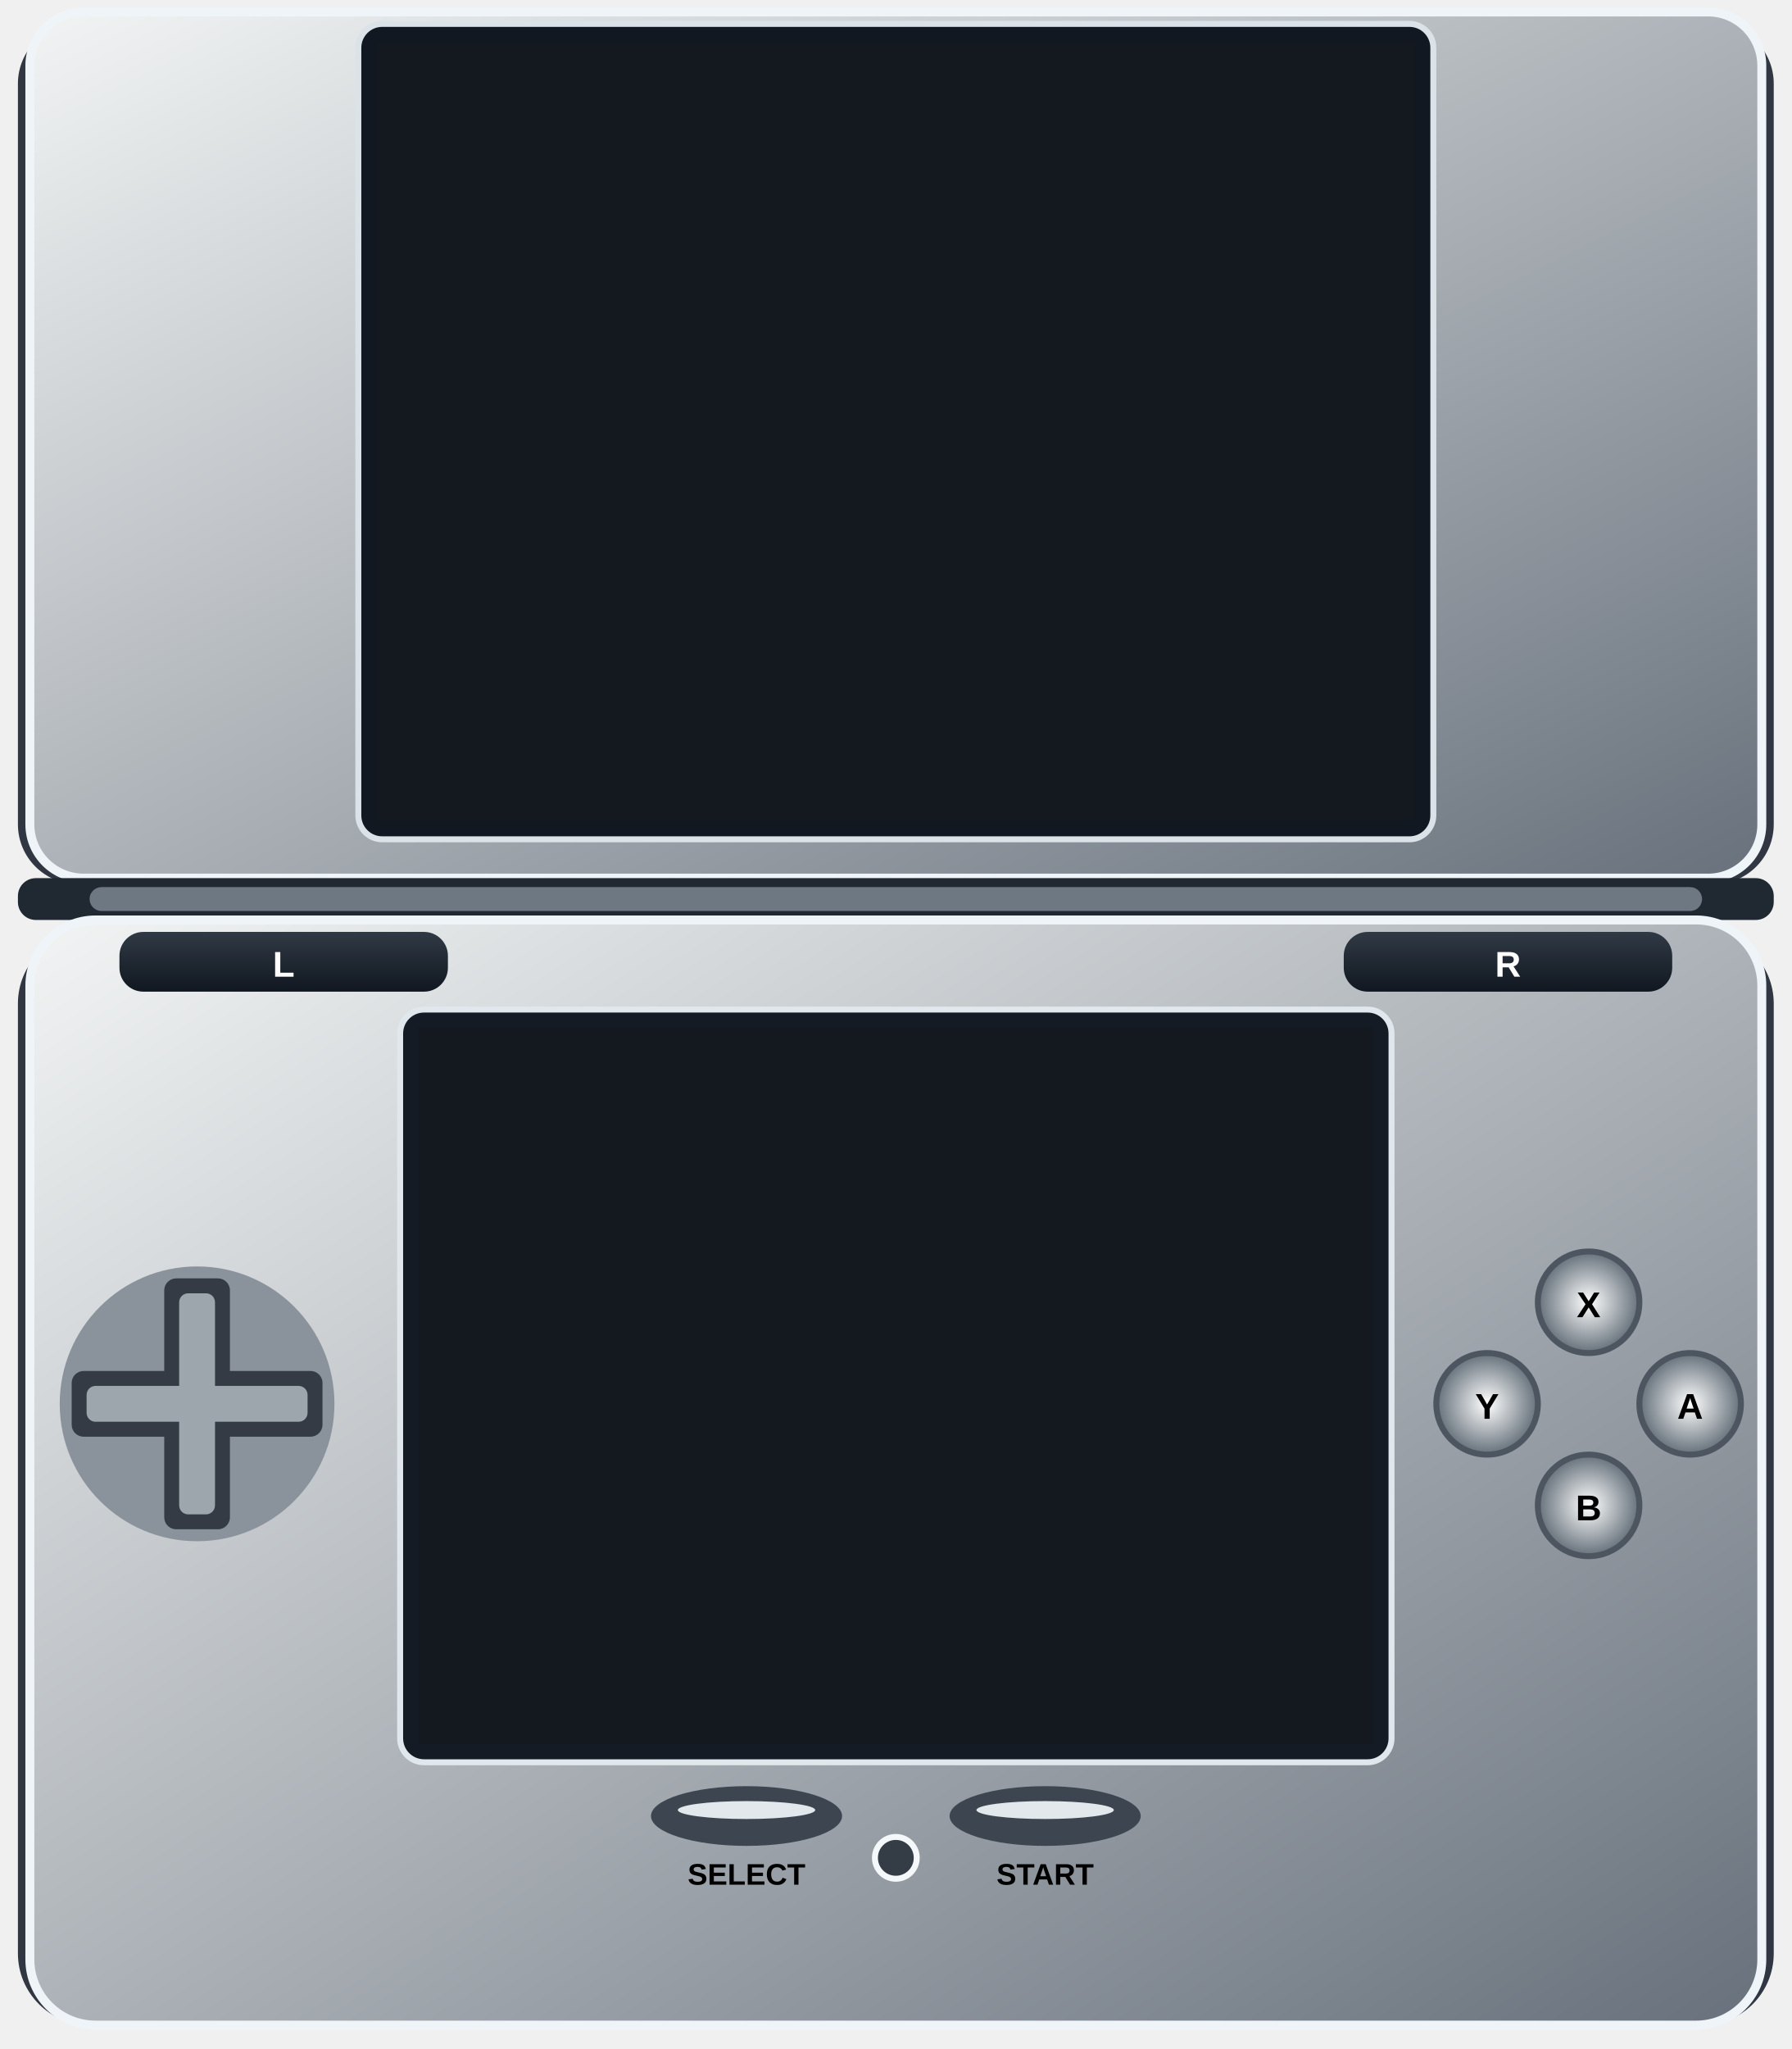
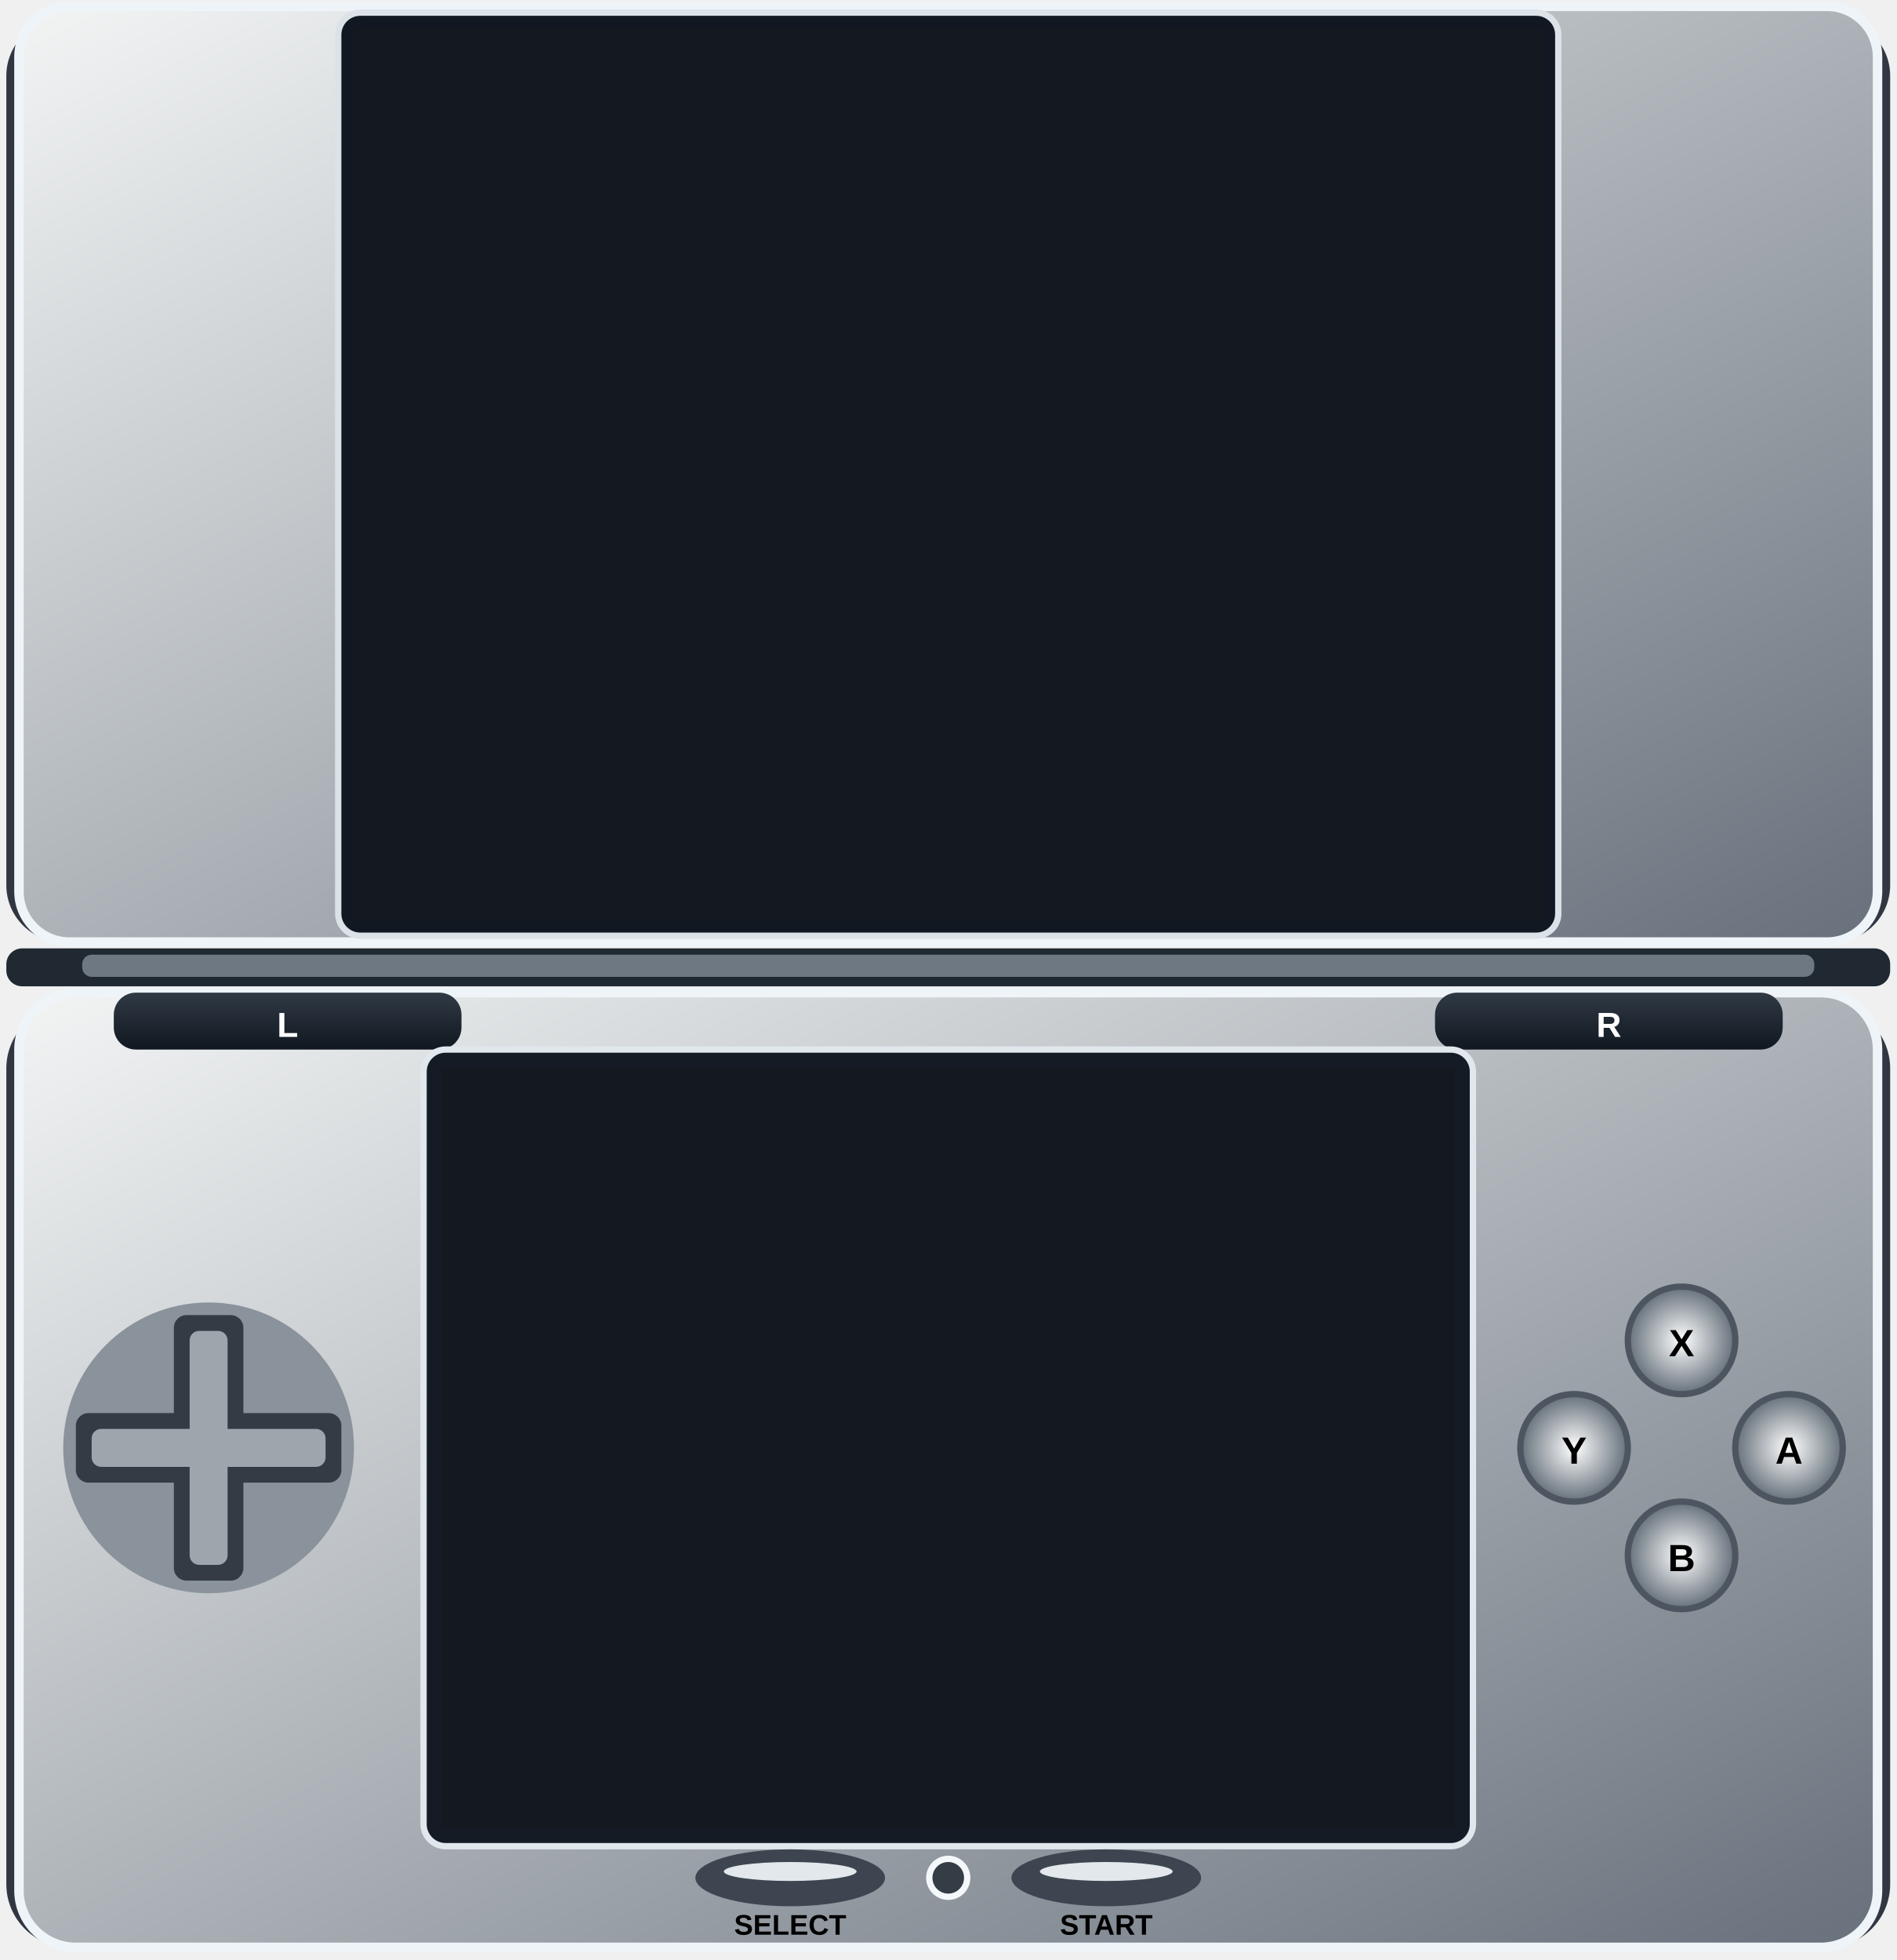
- <svg xmlns="http://www.w3.org/2000/svg" version="1.2" baseProfile="tiny" viewBox="0 0 600 686">
+ <svg xmlns="http://www.w3.org/2000/svg" version="1.2" baseProfile="tiny" viewBox="0 0 600 620">
  <defs>
    <linearGradient id="shell" x1="0" y1="0" x2="1" y2="1">
      <stop stop-color="#f2f4f4" />
      <stop offset="1" stop-color="#68717c" />
    </linearGradient>
    <linearGradient id="bezel" x1="0" y1="0" x2="0" y2="1">
      <stop stop-color="#303a45" />
      <stop offset="1" stop-color="#101720" />
    </linearGradient>
    <radialGradient id="button">
      <stop stop-color="#fff" />
      <stop offset="1" stop-color="#65707a" />
    </radialGradient>
  </defs>
-   <rect x="6" y="8" width="588" height="288" rx="20" fill="#303742" />
-   <rect x="10" y="4" width="580" height="290" rx="18" fill="url(#shell)" stroke="#eef4f8" stroke-width="3" />
-   <rect x="120" y="8" width="360" height="273" rx="8" fill="#111821" stroke="#dbe3e9" stroke-width="2" />
-   <rect id="screen_top" x="126" y="14" width="348" height="261" fill="#141920" />
-   <rect x="6" y="294" width="588" height="14" rx="6" fill="#202832" />
-   <rect x="30" y="297" width="540" height="8" rx="4" fill="#6d7883" />
-   <rect x="6" y="312" width="588" height="366" rx="24" fill="#303742" />
-   <rect x="10" y="308" width="580" height="370" rx="22" fill="url(#shell)" stroke="#eef4f8" stroke-width="3" />
-   <rect x="40" y="312" width="110" height="20" rx="8" fill="url(#bezel)" />
-   <rect x="450" y="312" width="110" height="20" rx="8" fill="url(#bezel)" />
-   <text x="95" y="327" text-anchor="middle" font-family="Arial" font-size="12" font-weight="bold" fill="#fff">L</text>
-   <text x="505" y="327" text-anchor="middle" font-family="Arial" font-size="12" font-weight="bold" fill="#fff">R</text>
-   <rect x="134" y="338" width="332" height="252" rx="8" fill="#141b25" stroke="#e0e8ed" stroke-width="2" />
-   <rect id="touchscreen" x="140" y="344" width="320" height="240" fill="#141920" />
-   <circle cx="66" cy="470" r="46" fill="#8a939c" />
-   <rect x="55" y="428" width="22" height="84" rx="4" fill="#343b44" />
-   <rect x="24" y="459" width="84" height="22" rx="4" fill="#343b44" />
-   <rect x="60" y="433" width="12" height="74" rx="3" fill="#9da6ad" />
-   <rect x="29" y="464" width="74" height="12" rx="3" fill="#9da6ad" />
-   <circle cx="566" cy="470" r="17" fill="url(#button)" stroke="#4d5660" stroke-width="2" />
-   <circle cx="532" cy="504" r="17" fill="url(#button)" stroke="#4d5660" stroke-width="2" />
-   <circle cx="498" cy="470" r="17" fill="url(#button)" stroke="#4d5660" stroke-width="2" />
-   <circle cx="532" cy="436" r="17" fill="url(#button)" stroke="#4d5660" stroke-width="2" />
-   <text x="566" y="475" text-anchor="middle" font-family="Arial" font-size="12" font-weight="bold">A</text>
-   <text x="532" y="509" text-anchor="middle" font-family="Arial" font-size="12" font-weight="bold">B</text>
-   <text x="498" y="475" text-anchor="middle" font-family="Arial" font-size="12" font-weight="bold">Y</text>
-   <text x="532" y="441" text-anchor="middle" font-family="Arial" font-size="12" font-weight="bold">X</text>
-   <ellipse cx="250" cy="608" rx="32" ry="10" fill="#3d4650" />
-   <ellipse cx="350" cy="608" rx="32" ry="10" fill="#3d4650" />
-   <ellipse cx="250" cy="606" rx="23" ry="3" fill="#e2e8eb" />
-   <ellipse cx="350" cy="606" rx="23" ry="3" fill="#e2e8eb" />
-   <text x="250" y="631" text-anchor="middle" font-family="Arial" font-size="10" font-weight="bold">SELECT</text>
-   <text x="350" y="631" text-anchor="middle" font-family="Arial" font-size="10" font-weight="bold">START</text>
-   <circle cx="300" cy="622" r="7" fill="#343c45" stroke="#f5f8fa" stroke-width="2" />
+   <rect x="2" y="6" width="596" height="292" rx="18" fill="#303742" />
+   <rect x="6" y="2" width="588" height="296" rx="16" fill="url(#shell)" stroke="#eef4f8" stroke-width="3" />
+   <rect x="107" y="4" width="386" height="292" rx="7" fill="#111821" stroke="#dbe3e9" stroke-width="2" />
+   <rect id="screen_top" x="112" y="9" width="376" height="282" fill="#141920" />
+   <rect x="2" y="300" width="596" height="12" rx="5" fill="#202832" />
+   <rect x="26" y="302" width="548" height="7" rx="3" fill="#6d7883" />
+   <rect x="2" y="318" width="596" height="298" rx="20" fill="#303742" />
+   <rect x="6" y="314" width="588" height="302" rx="18" fill="url(#shell)" stroke="#eef4f8" stroke-width="3" />
+   <rect x="36" y="314" width="110" height="18" rx="7" fill="url(#bezel)" />
+   <rect x="454" y="314" width="110" height="18" rx="7" fill="url(#bezel)" />
+   <text x="91" y="328" text-anchor="middle" font-family="Arial" font-size="11" font-weight="bold" fill="#fff">L</text>
+   <text x="509" y="328" text-anchor="middle" font-family="Arial" font-size="11" font-weight="bold" fill="#fff">R</text>
+   <rect x="134" y="332" width="332" height="252" rx="7" fill="#141b25" stroke="#e0e8ed" stroke-width="2" />
+   <rect id="touchscreen" x="140" y="338" width="320" height="240" fill="#141920" />
+   <circle cx="66" cy="458" r="46" fill="#8a939c" />
+   <rect x="55" y="416" width="22" height="84" rx="4" fill="#343b44" />
+   <rect x="24" y="447" width="84" height="22" rx="4" fill="#343b44" />
+   <rect x="60" y="421" width="12" height="74" rx="3" fill="#9da6ad" />
+   <rect x="29" y="452" width="74" height="12" rx="3" fill="#9da6ad" />
+   <circle cx="566" cy="458" r="17" fill="url(#button)" stroke="#4d5660" stroke-width="2" />
+   <circle cx="532" cy="492" r="17" fill="url(#button)" stroke="#4d5660" stroke-width="2" />
+   <circle cx="498" cy="458" r="17" fill="url(#button)" stroke="#4d5660" stroke-width="2" />
+   <circle cx="532" cy="424" r="17" fill="url(#button)" stroke="#4d5660" stroke-width="2" />
+   <text x="566" y="463" text-anchor="middle" font-family="Arial" font-size="12" font-weight="bold">A</text>
+   <text x="532" y="497" text-anchor="middle" font-family="Arial" font-size="12" font-weight="bold">B</text>
+   <text x="498" y="463" text-anchor="middle" font-family="Arial" font-size="12" font-weight="bold">Y</text>
+   <text x="532" y="429" text-anchor="middle" font-family="Arial" font-size="12" font-weight="bold">X</text>
+   <ellipse cx="250" cy="594" rx="30" ry="9" fill="#3d4650" />
+   <ellipse cx="350" cy="594" rx="30" ry="9" fill="#3d4650" />
+   <ellipse cx="250" cy="592" rx="21" ry="3" fill="#e2e8eb" />
+   <ellipse cx="350" cy="592" rx="21" ry="3" fill="#e2e8eb" />
+   <text x="250" y="612" text-anchor="middle" font-family="Arial" font-size="9" font-weight="bold">SELECT</text>
+   <text x="350" y="612" text-anchor="middle" font-family="Arial" font-size="9" font-weight="bold">START</text>
+   <circle cx="300" cy="594" r="6" fill="#343c45" stroke="#f5f8fa" stroke-width="2" />
</svg>
